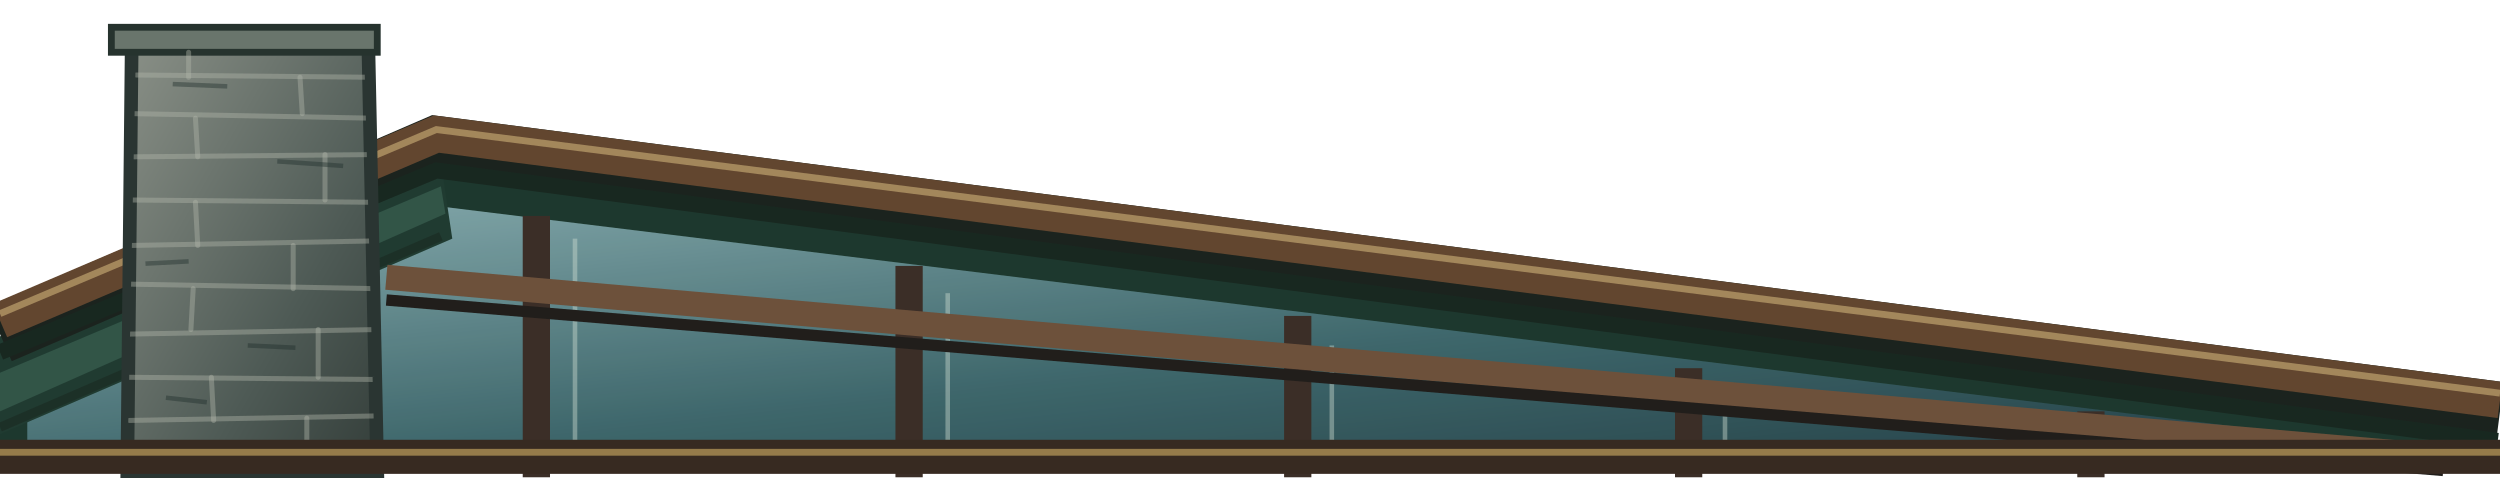
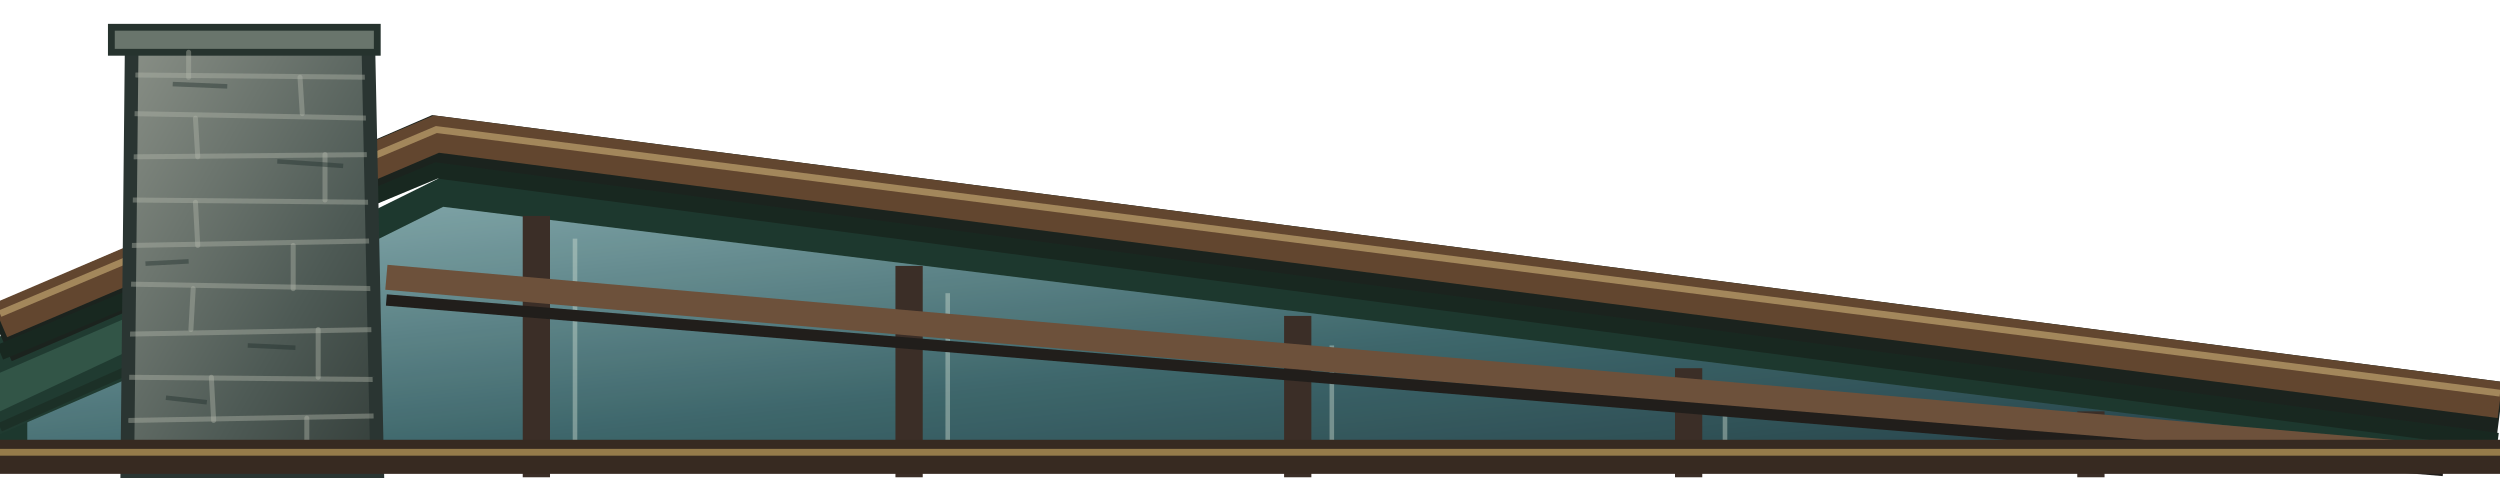
<svg xmlns="http://www.w3.org/2000/svg" viewBox="0 0 1100 210" preserveAspectRatio="none">
  <defs>
    <linearGradient id="glass" x1="0" y1="0" x2="1" y2="1">
      <stop stop-color="#92b8bb" offset="0" />
      <stop stop-color="#406b70" offset=".55" />
      <stop stop-color="#233d44" offset="1" />
    </linearGradient>
    <linearGradient id="roof" x1="0" y1="0" x2="0" y2="1">
      <stop stop-color="#392d25" offset="0" />
      <stop stop-color="#1d241f" offset="1" />
    </linearGradient>
    <linearGradient id="stone" x1="0" y1="0" x2="1" y2="1">
      <stop stop-color="#8b9188" offset="0" />
      <stop stop-color="#4e5a55" offset=".65" />
      <stop stop-color="#343e3a" offset="1" />
    </linearGradient>
    <clipPath id="chimney">
      <path d="M60 12 160 14 165 207 56 207Z" />
    </clipPath>
  </defs>
  <path d="M0 174 194 78 1098 194 1098 207 0 207Z" fill="#1d382e" />
  <path d="M12 182 195 91 1084 200 1084 207 12 207Z" fill="url(#glass)" opacity=".9" />
-   <path d="M0 148 L193 65 L199 105 L0 191 Z" fill="#203b31" />
-   <path d="M0 164 L194 82 L196 94 L0 181 Z" fill="#34584a" opacity=".88" />
-   <path d="M0 188 L194 104" fill="none" stroke="#1c3027" stroke-width="4" />
+   <path d="M0 148 L83 111 L83 155 L0 191 Z" fill="#203b31" />
+   <path d="M0 164 L83 128 L83 142 L0 181 Z" fill="#34584a" opacity=".88" />
+   <path d="M0 188 L83 151" fill="none" stroke="#1c3027" stroke-width="4" />
  <g stroke="#3b2e27" stroke-width="12">
    <path d="M236 95V210 M400 117V210 M571 139V210 M743 162V210 M920 181V210" />
  </g>
  <g stroke="#cfddd1" stroke-width="2" opacity=".42">
    <path d="M253 105V198 M417 129V199 M586 152V201 M759 174V201" />
  </g>
  <path d="M170 122 1075 201" stroke="#6d513b" stroke-width="11" />
  <path d="M170 132 1075 207" stroke="#211e1b" stroke-width="5" />
  <path d="M0 147 192 64 1100 181" fill="none" stroke="#1b231e" stroke-width="26" stroke-linejoin="miter" />
  <path d="M0 141 192 59 1100 176" fill="none" stroke="#62462f" stroke-width="16" stroke-linejoin="miter" />
  <path d="M0 138 192 57 1100 173" fill="none" stroke="#b39767" stroke-width="3" stroke-linejoin="miter" opacity=".8" />
  <path d="M0 155 192 75 1099 194" fill="none" stroke="#182820" stroke-width="7" />
  <path d="M58 15 162 17 166 208 56 208Z" fill="url(#stone)" stroke="#2a3532" stroke-width="6" />
  <path d="M49 12 166 12 166 23 49 23Z" fill="#69756c" stroke="#26332e" stroke-width="3" />
  <g clip-path="url(#chimney)" stroke="#b0b6a9" stroke-opacity=".42" stroke-width="2.2" fill="none" stroke-linecap="round">
    <path d="M60 33 164 34 M58 50 164 52 M59 69 166 68 M58 88 164 89 M58 108 165 106 M56 125 165 127 M57 147 166 145 M56 166 167 167 M57 185 166 183" />
    <path d="M83 23 83 34 M132 34 133 50 M86 52 87 69 M143 68 143 88 M86 89 87 108 M129 108 129 127 M85 127 84 145 M140 145 140 166 M93 166 94 185 M135 184 135 209" />
  </g>
  <g clip-path="url(#chimney)" stroke="#1d2c28" stroke-width="2" stroke-opacity=".4" fill="none">
    <path d="M76 37 100 38 M122 71 151 73 M64 116 83 115 M109 152 130 153 M73 175 91 177 M105 196 147 198" />
  </g>
  <path d="M0 201 H1100" stroke="#372a21" stroke-width="15" />
  <path d="M0 199 H1100" stroke="#bd9d5b" stroke-width="3" opacity=".7" />
</svg>
